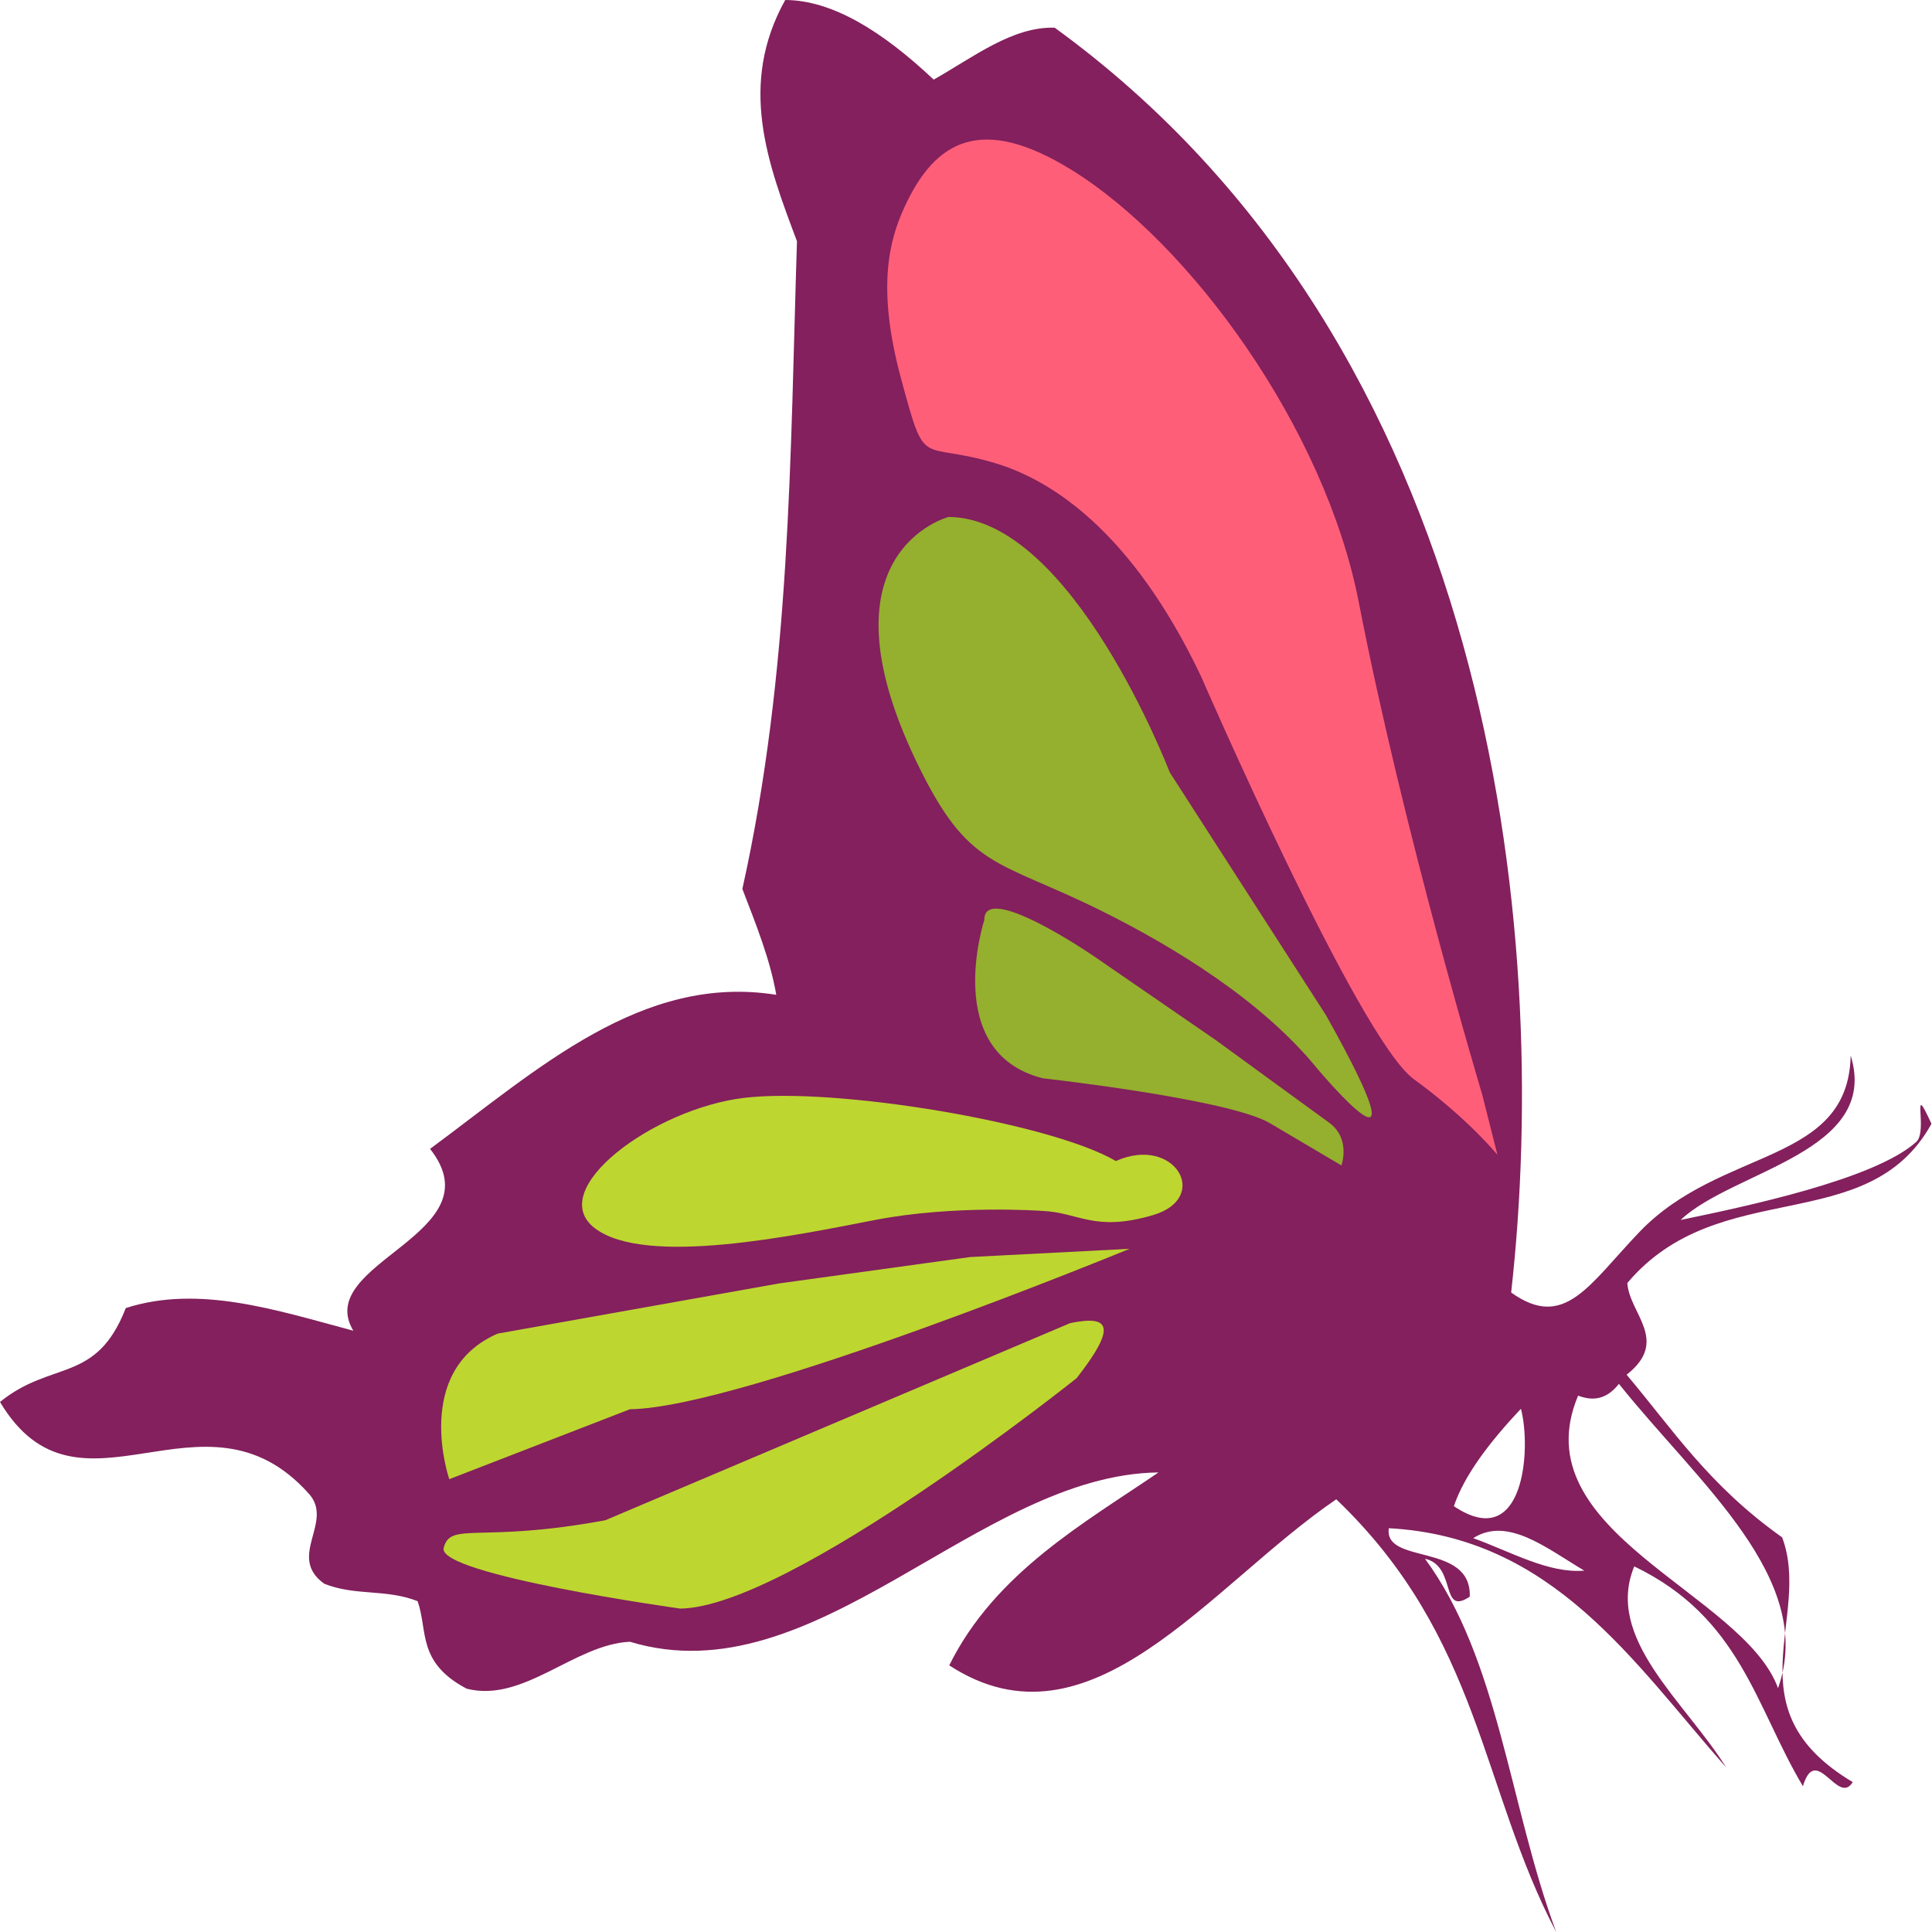
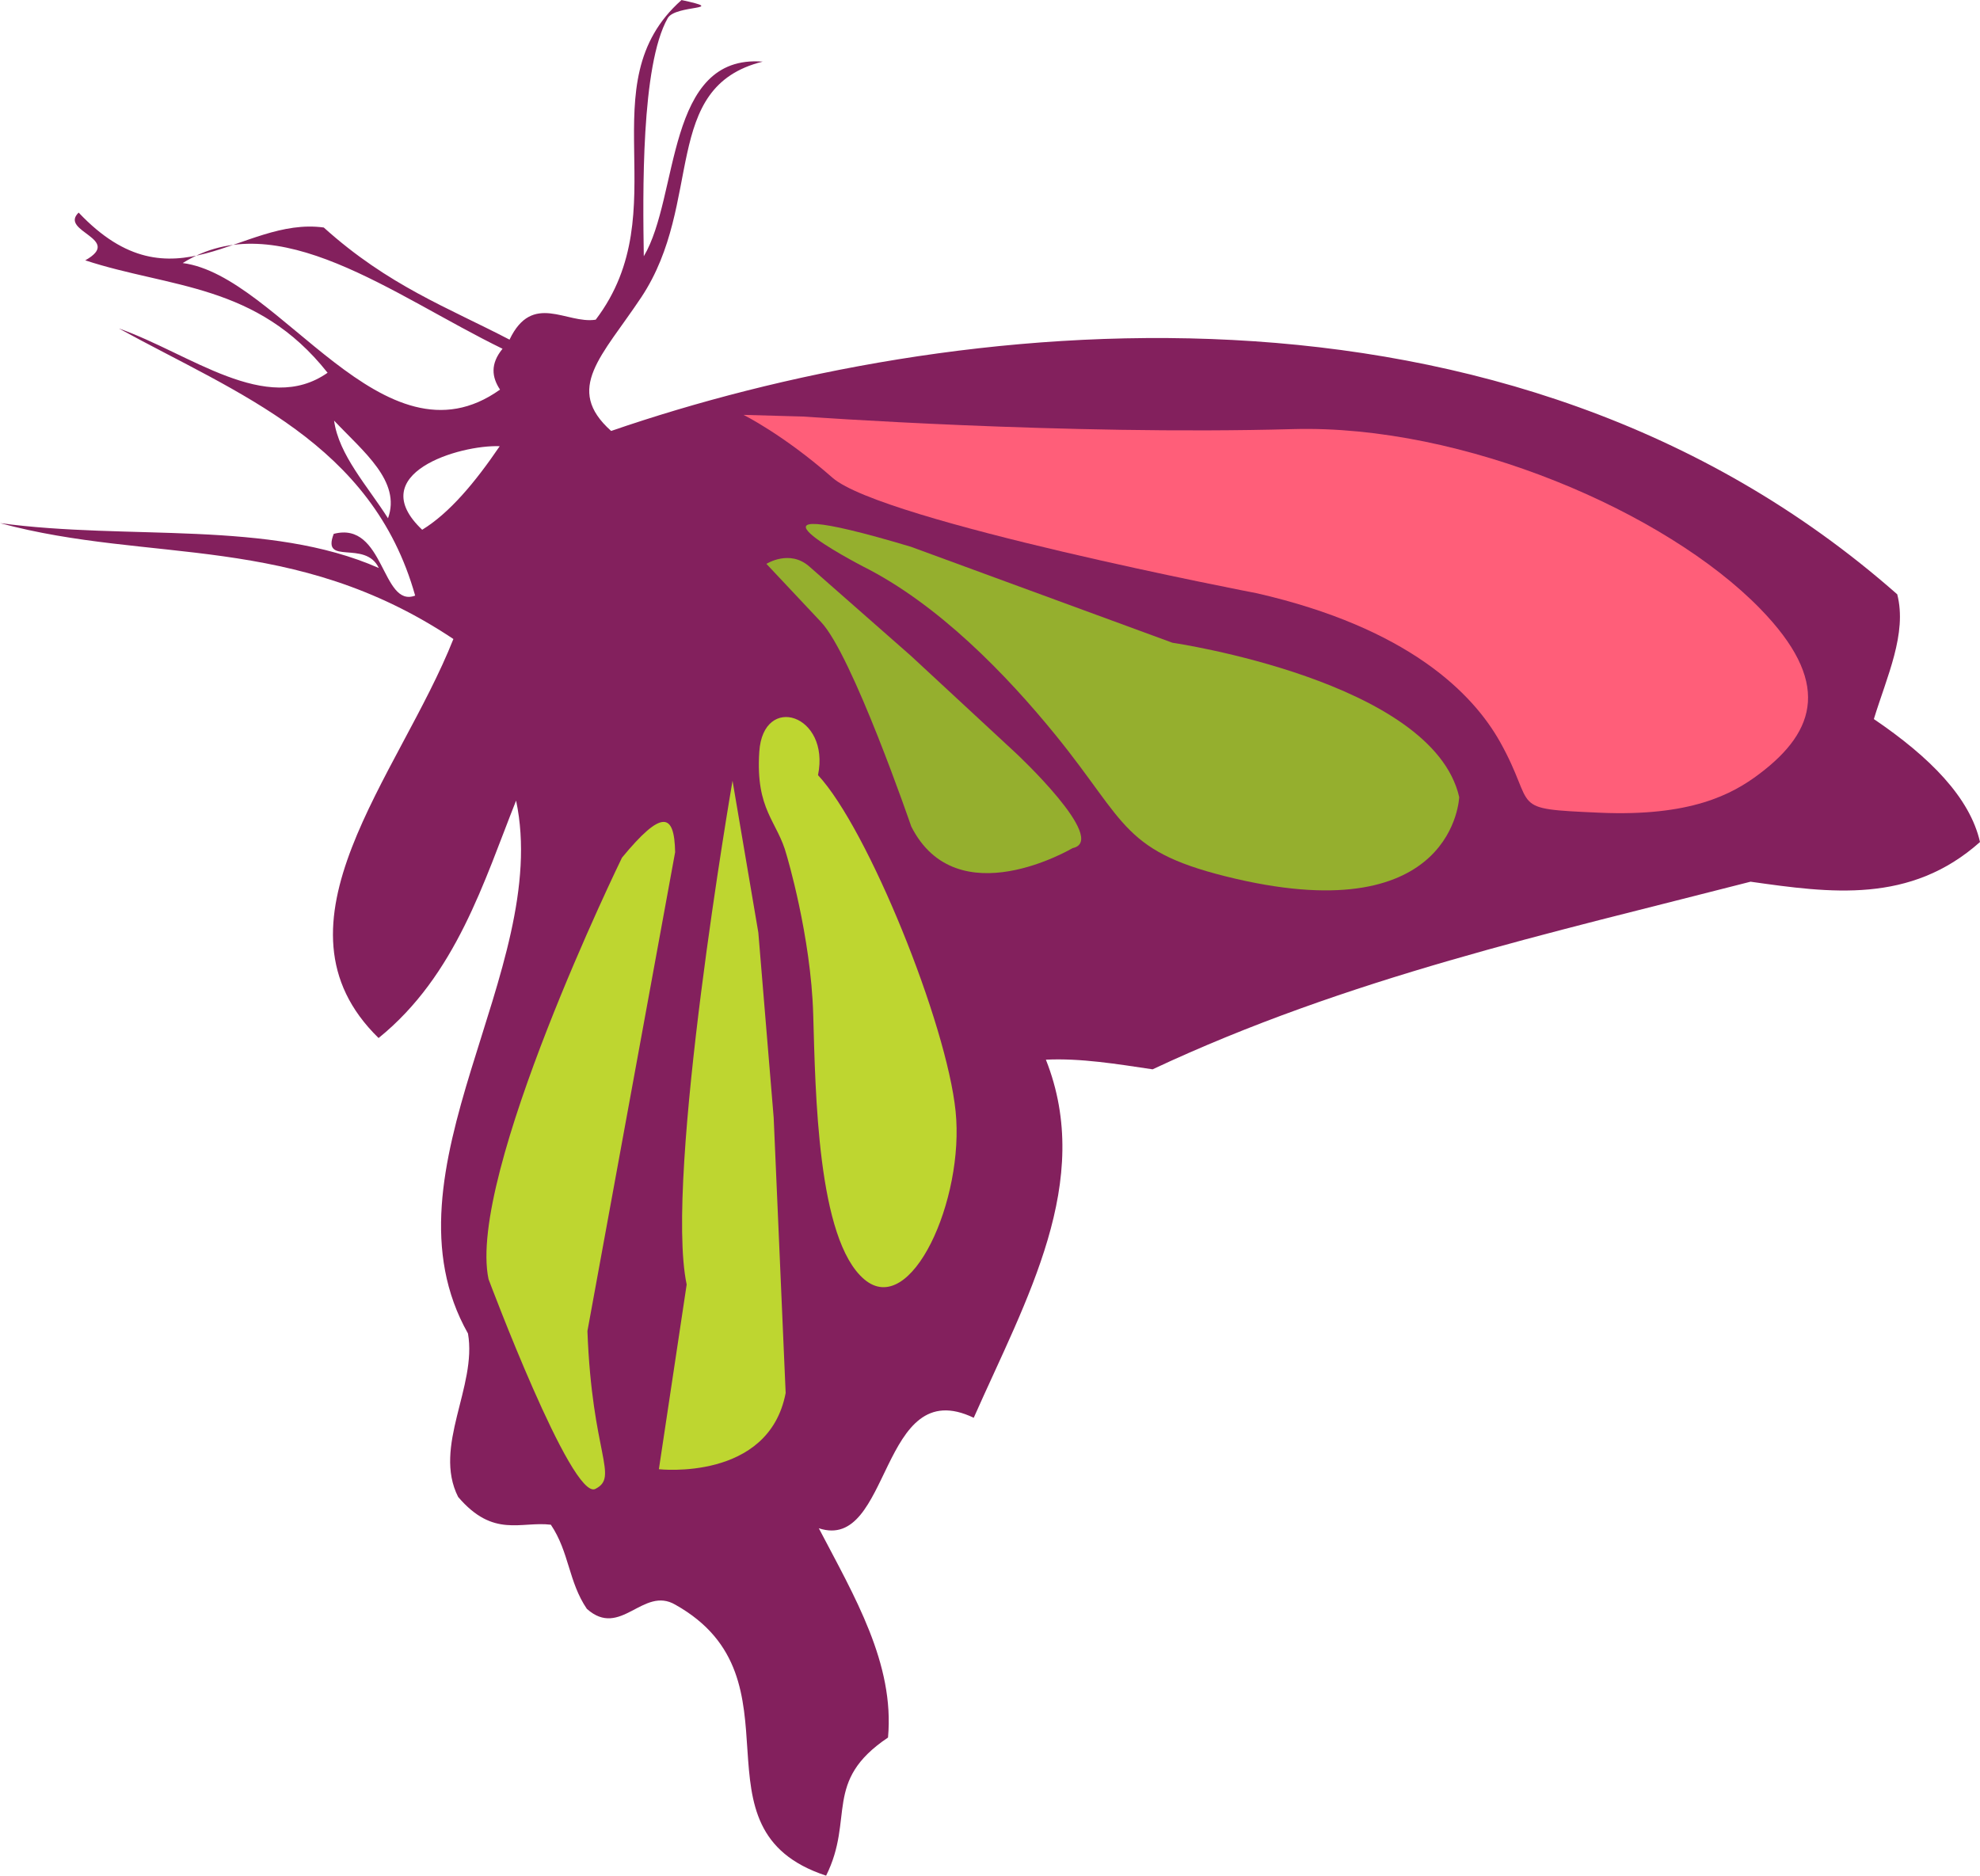
- <svg xmlns="http://www.w3.org/2000/svg" version="1.1" id="Layer_1" x="0px" y="0px" width="132.323px" height="132.36px" viewBox="0 0 132.323 132.36" enable-background="new 0 0 132.323 132.36" xml:space="preserve">
+ <svg xmlns="http://www.w3.org/2000/svg" version="1.1" id="Layer_1" x="0px" y="0px" width="59.711px" height="56.571px" viewBox="-58.679 -86.792 59.711 56.571" enable-background="new -58.679 -86.792 59.711 56.571" xml:space="preserve">
  <g>
-     <path fill-rule="evenodd" clip-rule="evenodd" fill="#83205D" d="M115.139,83.578c4.272-0.887,13.28-2.756,16.142-5.348   c0.836-0.75-0.422-4.43,1.043-1.24c-4.363,7.889-14.547,3.455-20.837,10.908c0.129,2.09,2.927,3.951-0.048,6.284   c3.169,3.756,5.611,7.561,10.656,11.143c2.064,5.542-3.592,11.743,4.834,16.765c-1.01,1.674-2.514-2.719-3.412,0.283   c-3.24-5.426-4.258-11.548-11.556-15.061c-2.036,4.936,3.471,9.246,6.304,13.783c-6.357-7.209-11.857-15.79-23.117-16.398   c-0.363,2.533,5.676,0.951,5.544,4.69c-2.056,1.369-0.865-2.104-3.068-2.599c5.074,6.889,5.772,16.89,8.989,25.571   c-5.182-9.858-5.165-20.178-15.066-29.642c-8.668,5.893-16.83,17.693-26.515,11.375c3.147-6.357,9.292-9.771,14.335-13.217   c-12.374,0.148-23.497,15.455-36.213,11.6c-3.81,0.18-7.285,4.206-11.181,3.217c-3.42-1.804-2.646-3.97-3.363-5.997   c-2.176-0.854-4.236-0.337-6.396-1.194c-2.613-1.875,0.737-4.252-1.084-6.2C13.922,94.275,5.401,105.11,0,96.047   c3.543-2.881,6.592-1.229,8.619-6.434c5.019-1.61,10.306,0.14,15.586,1.554c-2.801-4.68,9.874-6.602,5.259-12.458   c7.428-5.492,14.521-12.015,23.718-10.555c-0.424-2.445-1.397-4.844-2.323-7.252c3.323-14.958,3.271-29.646,3.741-44.376   C52.578,11.168,50.566,5.805,53.795,0c3.236,0.01,6.666,2.154,10.173,5.455c2.741-1.557,5.416-3.65,8.289-3.557   c30.014,21.805,34.074,61.671,31.271,86.651c3.665,2.624,5.321-0.532,8.812-4.171c5.597-5.823,14.284-4.56,14.45-12.064   C128.831,78.95,118.724,80.18,115.139,83.578z M110.911,94.807c-0.858,1.094-1.801,1.184-2.795,0.807   c-3.952,9.366,11.318,13.498,13.697,20.041C124.46,108.172,116.341,101.611,110.911,94.807z M108.538,107.603   c-2.6-1.544-5.255-3.727-7.609-2.226C103.479,106.294,106.086,107.811,108.538,107.603z M99.603,103.186   c4.822,3.25,5.324-3.925,4.594-6.672C102.059,98.79,100.335,101.036,99.603,103.186z" />
-     <path fill-rule="evenodd" clip-rule="evenodd" fill="#FF5E79" d="M101.536,74.955c0,0-5.369-17.865-8.453-33.725   c-2.319-11.892-11.539-24.579-19.694-29.604c-6.123-3.774-9.324-2.064-11.445,2.611c-1.015,2.226-1.9,5.455-0.217,11.688   c1.739,6.422,1.196,4.226,6.474,5.811c3.791,1.143,9.306,4.596,14.057,14.547c0,0,10.809,24.885,14.593,27.641   c3.776,2.754,5.739,5.199,5.739,5.199L101.536,74.955z" />
-     <path fill-rule="evenodd" clip-rule="evenodd" fill="#95AF2E" d="M80.135,52.907c0,0-6.667-17.447-15.146-17.491   c0,0-9.134,2.354-2.202,16.771c3.591,7.461,5.444,6.619,12.733,10.246c4.996,2.49,10.93,6.131,14.712,10.76   c0,0,8.009,9.57,0.611-3.642L80.135,52.907z" />
-     <path fill-rule="evenodd" clip-rule="evenodd" fill="#95AF2E" d="M74.903,65.482c0,0-7.508-5.139-7.467-2.459   c0,0-2.973,9.081,4.002,10.85c0,0,12.855,1.428,15.604,3.1l4.857,2.871c0,0,0.669-1.831-0.844-2.932   c-1.512-1.1-7.781-5.669-7.781-5.669L74.903,65.482z" />
-     <path fill-rule="evenodd" clip-rule="evenodd" fill="#BED630" d="M73.762,94.414c0,0-19.663,15.707-27.163,15.789   c0,0-16.684-2.323-16.203-4.158c0.477-1.841,2.424-0.295,11.071-1.893l31.851-13.507C76.063,90.082,76.517,90.881,73.762,94.414z" />
-     <path fill-rule="evenodd" clip-rule="evenodd" fill="#BED630" d="M77.384,85.555c0,0-26.465,10.906-34.226,10.99   c-4.13,1.602-8.249,3.197-12.379,4.793c0,0-2.563-7.425,3.318-9.974c6.421-1.145,12.849-2.288,19.283-3.438   c4.355-0.603,8.71-1.207,13.076-1.806C70.097,85.928,73.741,85.74,77.384,85.555z" />
-     <path fill-rule="evenodd" clip-rule="evenodd" fill="#BED630" d="M76.448,79.542c-4.49-2.632-19.202-5.074-25.444-4.331   c-6.241,0.734-13.735,6.313-10.235,8.947c3.497,2.631,13.705,0.479,19.167-0.576c5.469-1.06,11.451-0.625,11.451-0.625   c2.527,0.1,3.57,1.473,7.594,0.292C83.006,82.068,80.468,77.74,76.448,79.542z" />
+     <path fill="#83205D" d="M-35.678-84.933c-3.093,0.764-1.765,4.245-3.659,7.103c-1.184,1.782-2.338,2.761-0.912,4.036   c10.087-3.475,26.974-5.484,38.785,4.927c0.305,1.182-0.314,2.484-0.705,3.763c1.692,1.147,2.897,2.369,3.201,3.708   c-2.105,1.875-4.513,1.538-6.919,1.197c-6.058,1.559-12.146,2.897-18.033,5.659c-1.083-0.161-2.167-0.341-3.218-0.291   c1.456,3.674-0.589,7.215-2.176,10.801c-2.853-1.37-2.474,4.059-4.672,3.332c1.075,2.056,2.289,4.084,2.087,6.312   c-1.968,1.321-1.002,2.431-1.867,4.166c-4.253-1.398-0.555-5.93-4.546-8.172c-0.976-0.574-1.65,1.034-2.669,0.125   c-0.555-0.815-0.531-1.716-1.086-2.538c-0.907-0.11-1.731,0.411-2.796-0.838c-0.77-1.522,0.576-3.333,0.297-4.929   c-2.774-4.909,2.536-10.934,1.451-16.073c-0.96,2.408-1.806,5.269-4.147,7.161c-3.514-3.426,0.618-7.899,2.256-12.035   c-4.836-3.225-9.11-2.262-13.672-3.495c3.893,0.528,8.1-0.109,11.423,1.354c-0.409-0.866-1.737-0.051-1.36-1.03   c1.537-0.401,1.44,2.247,2.456,1.862c-1.295-4.607-5.358-6.09-8.933-8.056c2.142,0.753,4.437,2.635,6.292,1.335   c-2.131-2.697-4.761-2.552-7.308-3.391c1.16-0.651-0.799-0.867-0.199-1.44c2.861,3.025,4.905,0.108,7.392,0.45   c1.951,1.758,3.753,2.417,5.602,3.382c0.691-1.448,1.721-0.462,2.599-0.602c2.504-3.296-0.275-7.103,2.588-9.641   c1.457,0.312-0.184,0.132-0.417,0.547c-0.809,1.425-0.749,5.329-0.721,7.181C-38.189-80.864-38.616-85.164-35.678-84.933z    M-53.169-78.858c2.932,0.379,6.057,6.322,9.569,3.817c-0.248-0.376-0.298-0.775,0.076-1.232   C-46.845-77.892-50.315-80.647-53.169-78.858z M-46.978-71.16c0.404-1.114-0.746-2.012-1.626-2.946   C-48.463-73.071-47.594-72.131-46.978-71.16z M-43.609-73.334c-1.206-0.048-4.13,0.824-2.338,2.52   C-45.125-71.317-44.354-72.238-43.609-73.334z" />
+     <path fill="#FF5E79" d="M-36.258-74.279c0,0,1.194,0.587,2.685,1.896c1.491,1.313,12.8,3.485,12.8,3.485   c4.561,1.046,6.502,3.011,7.327,4.475c1.145,2.039,0.185,2.018,3.005,2.143c2.738,0.12,3.994-0.546,4.821-1.172   c1.74-1.312,2.152-2.795,0.022-4.982c-2.837-2.913-8.945-5.557-14.086-5.416c-6.854,0.191-14.751-0.378-14.751-0.378   L-36.258-74.279z" />
+     <path fill="#95AF2E" d="M-31.206-70.3c-6.157-1.841-1.452,0.59-1.452,0.59c2.268,1.137,4.325,3.258,5.819,5.097   c2.177,2.683,2,3.528,5.423,4.325c6.613,1.536,6.742-2.465,6.742-2.465c-0.804-3.508-8.647-4.653-8.647-4.653L-31.206-70.3z" />
+     <path fill="#95AF2E" d="M-31.206-67.009c0,0-2.472-2.173-3.068-2.698c-0.596-0.524-1.292-0.078-1.292-0.078l1.639,1.745   c0.947,0.984,2.729,6.176,2.729,6.176c1.379,2.725,4.865,0.652,4.865,0.652c1.113-0.231-1.71-2.865-1.71-2.865L-31.206-67.009z" />
+     <path fill="#BED630" d="M-38.319-61.089l-2.645,14.443c0.139,3.729,0.959,4.393,0.24,4.761c-0.715,0.369-3.222-6.326-3.222-6.326   c-0.66-3.114,4.024-12.713,4.024-12.713C-38.713-62.391-38.341-62.277-38.319-61.089z" />
+     <path fill="#BED630" d="M-35.81-58.665c0.156,1.864,0.309,3.724,0.463,5.583c0.12,2.771,0.242,5.539,0.361,8.305   c-0.511,2.672-3.823,2.298-3.823,2.298c0.278-1.858,0.558-3.712,0.838-5.571c-0.684-3.222,1.383-15.194,1.383-15.194   C-36.327-61.718-36.067-60.191-35.81-58.665z" />
+     <path fill="#BED630" d="M-35.781-64.119c-0.116,1.776,0.549,2.082,0.824,3.118c0,0,0.734,2.438,0.802,4.801   c0.069,2.36,0.123,6.788,1.537,7.992c1.415,1.206,3.032-2.415,2.757-5.067c-0.27-2.654-2.644-8.521-4.149-10.138   C-33.637-65.245-35.664-65.895-35.781-64.119z" />
  </g>
</svg>
